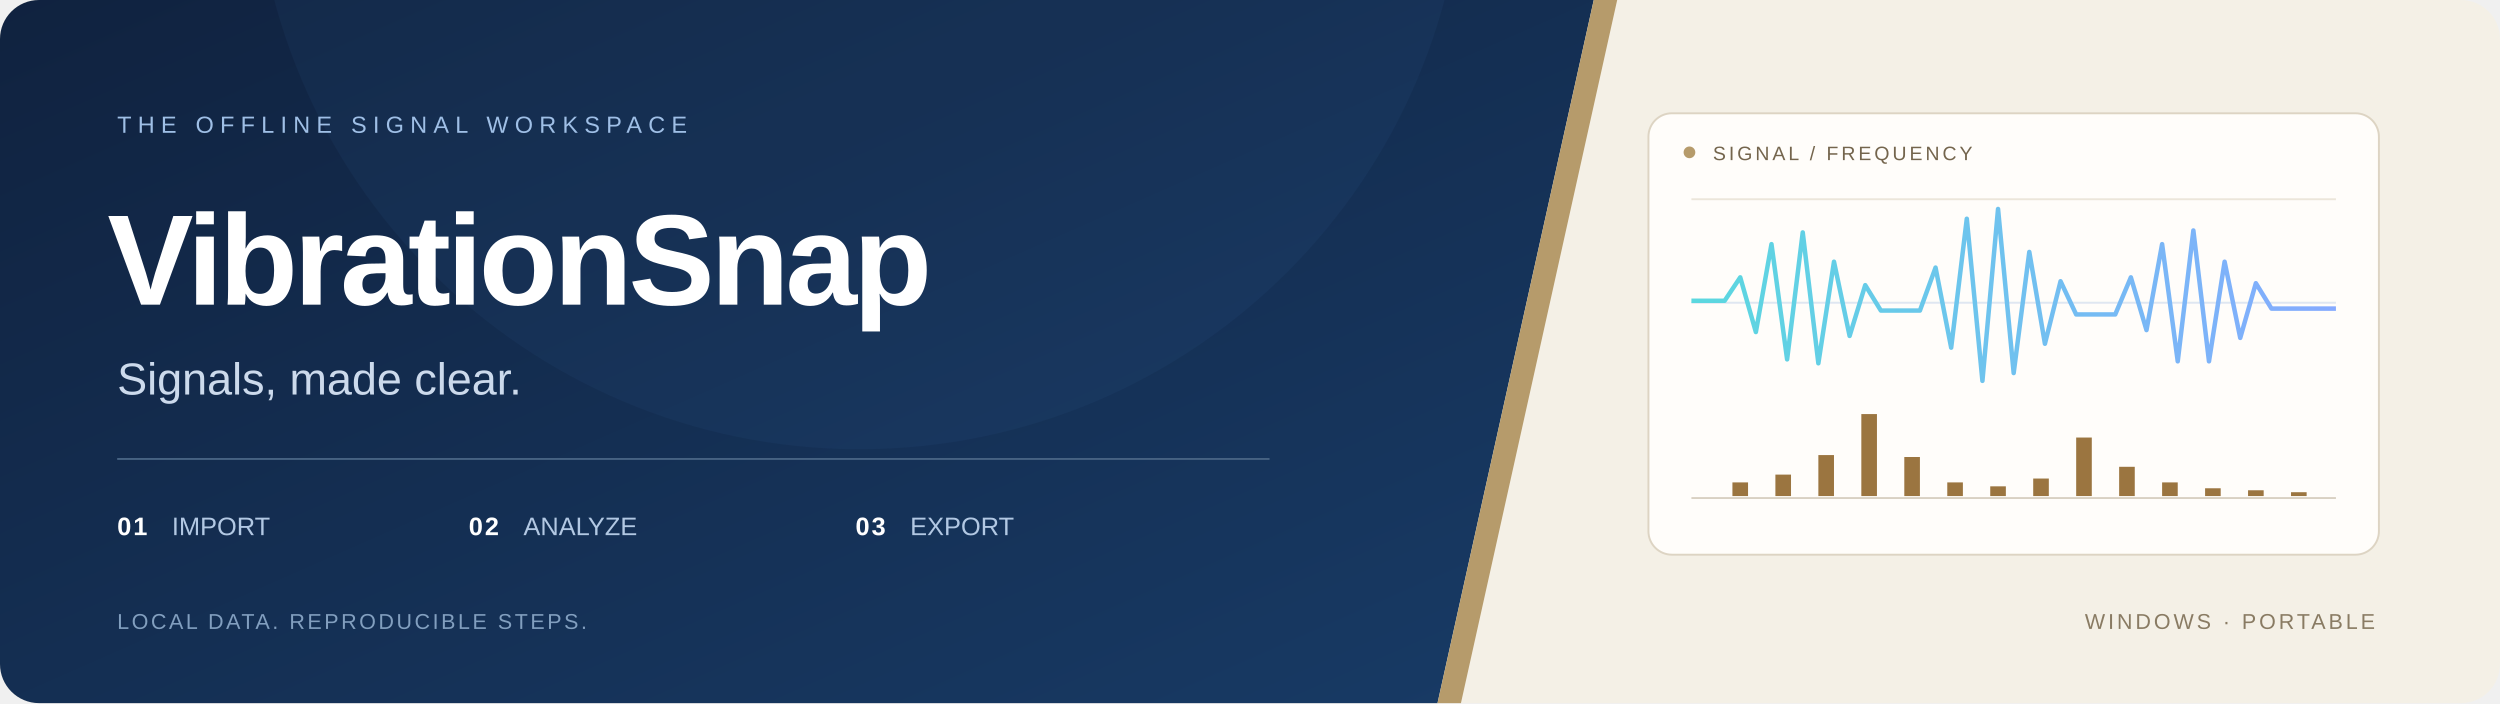
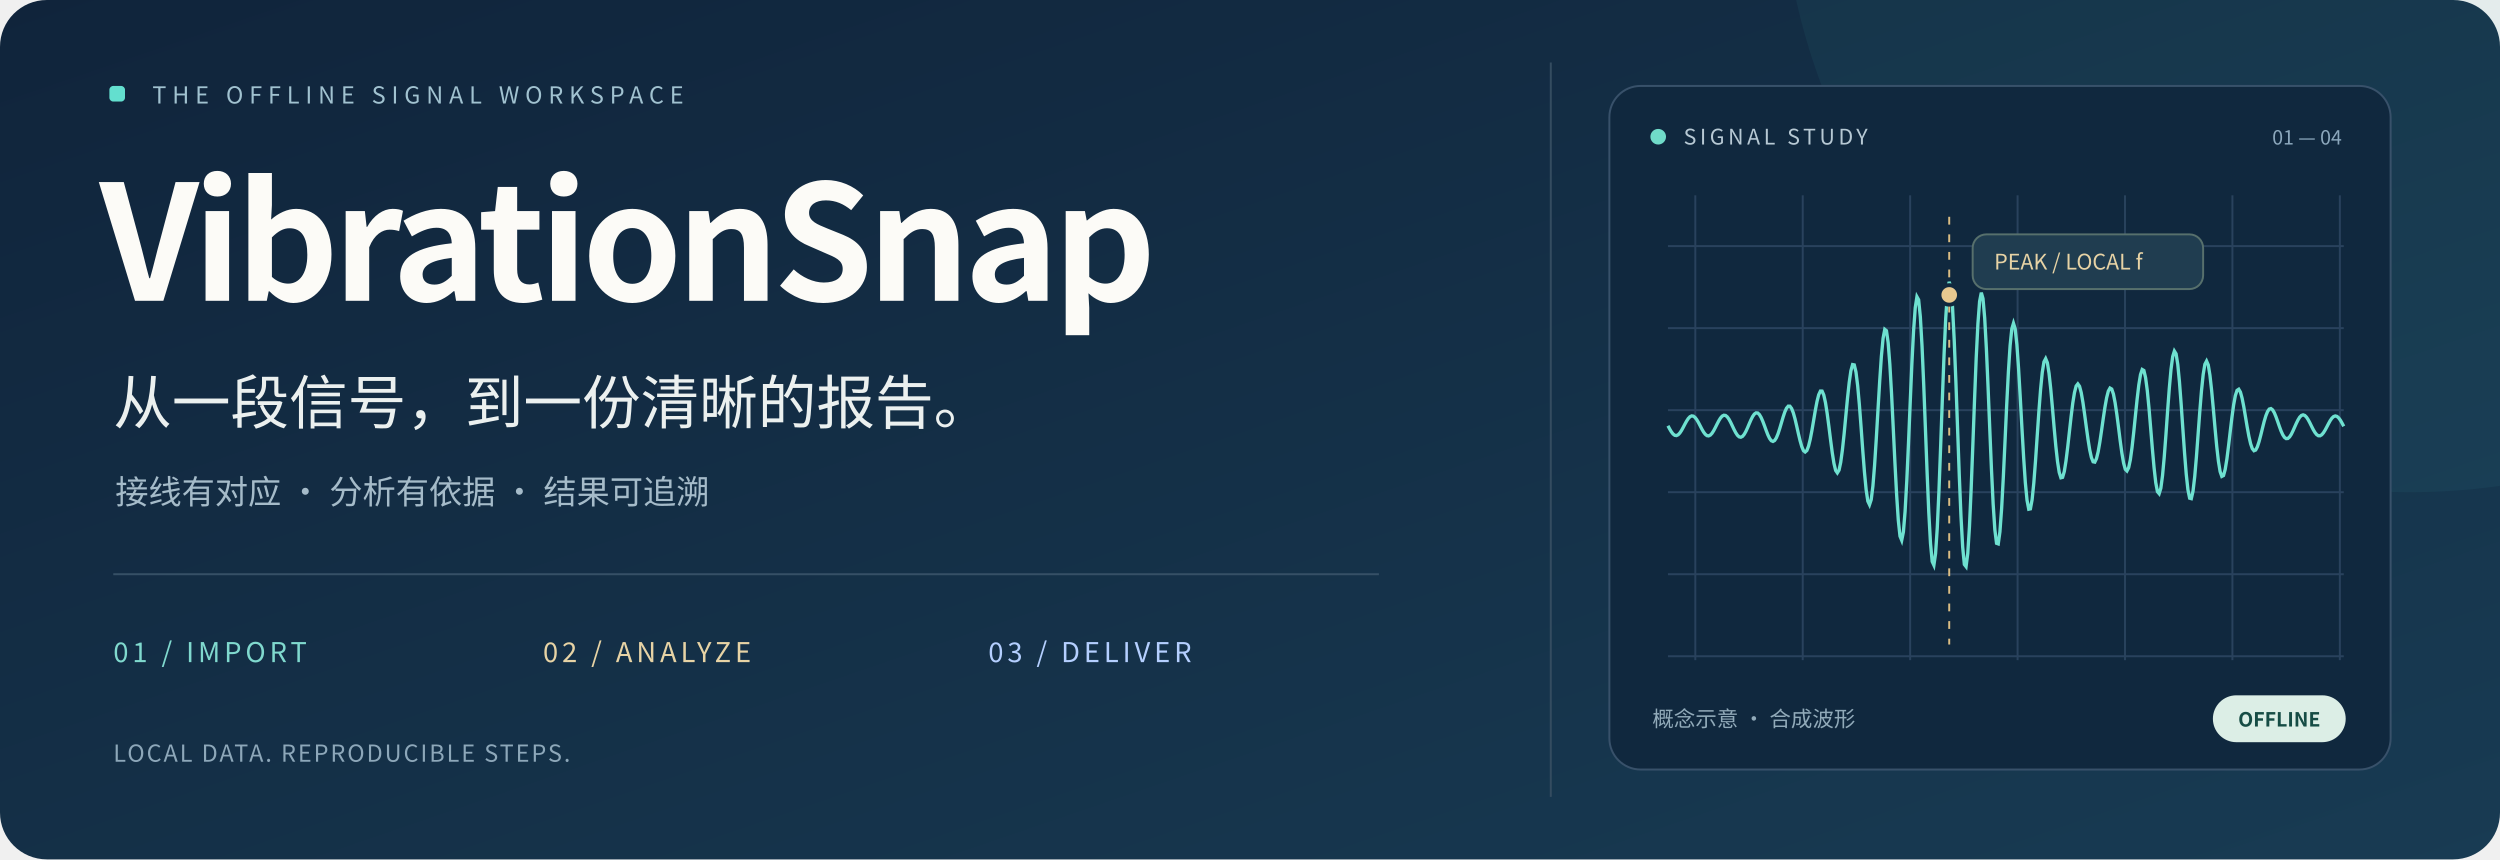
- <svg xmlns="http://www.w3.org/2000/svg" width="1280" height="360" viewBox="0 0 1280 360" role="img" aria-labelledby="title desc">
-   <defs>
-     <linearGradient id="navy" x2="1" y2="1">
-       <stop stop-color="#10223f" />
-       <stop offset="1" stop-color="#183b66" />
-     </linearGradient>
-     <linearGradient id="signal" x2="1">
-       <stop stop-color="#5bd8df" />
-       <stop offset="1" stop-color="#85aaff" />
-     </linearGradient>
-     <clipPath id="round">
-       <rect width="1280" height="360" rx="20" />
-     </clipPath>
-   </defs>
-   <g clip-path="url(#round)">
-     <rect width="1280" height="360" fill="#f4f0e6" />
-     <path d="M0 0H816L736 360H0Z" fill="url(#navy)" />
-     <path d="M816 0H828L748 360H736Z" fill="#b69b6b" />
-     <circle cx="440" cy="-80" r="310" fill="#4a83ca" opacity=".06" />
-     <text x="60" y="68" fill="#9fbfe6" font-family="Segoe UI,Arial,sans-serif" font-size="12" letter-spacing="3.2">THE OFFLINE SIGNAL WORKSPACE</text>
-     <text x="55" y="156" fill="#fff" font-family="Segoe UI,Arial,sans-serif" font-size="66" font-weight="700" letter-spacing="-2">VibrationSnap</text>
-     <text x="60" y="202" fill="#ccdaec" font-family="Segoe UI,Arial,sans-serif" font-size="23">Signals, made clear.</text>
-     <path d="M60 235H650" stroke="#466282" stroke-width="1" />
-     <text x="60" y="274" fill="#fff" font-family="Segoe UI,Arial,sans-serif" font-size="13" font-weight="600" letter-spacing="1">01</text>
-     <text x="88" y="274" fill="#b2c8e3" font-family="Segoe UI,Arial,sans-serif" font-size="13">IMPORT</text>
-     <text x="240" y="274" fill="#fff" font-family="Segoe UI,Arial,sans-serif" font-size="13" font-weight="600" letter-spacing="1">02</text>
-     <text x="268" y="274" fill="#b2c8e3" font-family="Segoe UI,Arial,sans-serif" font-size="13">ANALYZE</text>
-     <text x="438" y="274" fill="#fff" font-family="Segoe UI,Arial,sans-serif" font-size="13" font-weight="600" letter-spacing="1">03</text>
-     <text x="466" y="274" fill="#b2c8e3" font-family="Segoe UI,Arial,sans-serif" font-size="13">EXPORT</text>
-     <text x="60" y="322" fill="#829fbf" font-family="Segoe UI,Arial,sans-serif" font-size="11" letter-spacing="1.3">LOCAL DATA.  REPRODUCIBLE STEPS.</text>
-     <rect x="844" y="58" width="374" height="226" rx="12" fill="#fffdfa" stroke="#ddd4c3" />
-     <circle cx="865" cy="78" r="3" fill="#b69b6b" />
-     <text x="877" y="82" fill="#74654d" font-family="Segoe UI,Arial,sans-serif" font-size="10" letter-spacing="1.5">SIGNAL / FREQUENCY</text>
-     <path d="M866 102H1196" stroke="#ece6da" />
-     <path d="M866 155H1196" stroke="#dfe7f1" />
-     <path d="M866 154H883L891 142 899 170 907 125 915 184 923 119 931 186 939 134 947 172 955 146 963 159H983L991 137 999 178 1007 112 1015 195 1023 107 1031 191 1039 129 1047 176 1055 144 1063 161H1083L1091 142 1099 169 1107 125 1115 185 1123 118 1131 185 1139 134 1147 173 1155 145 1163 158H1196" stroke="url(#signal)" fill="none" stroke-width="2.3" stroke-linejoin="round" />
-     <path d="M866 255H1196" stroke="#d9d1c3" />
-     <path d="M891 254V247M913 254V243M935 254V233M957 254V212M979 254V234M1001 254V247M1023 254V249M1045 254V245M1067 254V224M1089 254V239M1111 254V247M1133 254V250M1155 254V251M1177 254V252" stroke="#9b7540" stroke-width="8" />
-     <text x="1216" y="322" text-anchor="end" fill="#897b63" font-family="Segoe UI,Arial,sans-serif" font-size="11" letter-spacing="1.5">WINDOWS · PORTABLE</text>
+ <svg xmlns="http://www.w3.org/2000/svg" width="1280" height="440" viewBox="0 0 1280 440" role="img" aria-labelledby="title">
+   <g font-family="Segoe UI,Microsoft YaHei,Noto Sans CJK SC,Arial,sans-serif">
+     <defs>
+       <linearGradient id="bg" x2="1" y2="1">
+         <stop stop-color="#10243b" />
+         <stop offset="1" stop-color="#183b53" />
+       </linearGradient>
+     </defs>
+     <rect width="1280" height="440" rx="24" fill="url(#bg)" />
+     <circle cx="1234" cy="-70" r="322" fill="#39b6b3" opacity=".07" />
+     <path d="M794 32V408" stroke="#344c60" />
+     <rect x="56" y="44" width="8" height="8" rx="2" fill="#63dfcf" />
+     <text x="78" y="53" font-size="12" letter-spacing="3" fill="#a1c2d0">THE OFFLINE SIGNAL WORKSPACE</text>
+     <text x="51" y="154" font-size="82" font-weight="700" letter-spacing="-3" fill="#fcfbf7">VibrationSnap</text>
+     <text x="58" y="217" font-size="30" font-weight="500" fill="#ebf0ef">从一段信号，到一份清晰的报告。</text>
+     <text x="59" y="258" font-size="17" fill="#a5bbc9">接线有对应 · 分析有依据 · 结果可追溯</text>
+     <path d="M58 294H706" stroke="#365066" />
+     <text x="58" y="339" font-size="14" fill="#80d9ce" letter-spacing="2">01 / IMPORT</text>
+     <text x="278" y="339" font-size="14" fill="#e7d3a5" letter-spacing="2">02 / ANALYZE</text>
+     <text x="506" y="339" font-size="14" fill="#b4cfff" letter-spacing="2">03 / DELIVER</text>
+     <text x="58" y="390" font-size="12" fill="#8da7b9" letter-spacing="1">LOCAL DATA. REPRODUCIBLE STEPS.</text>
+     <rect x="824" y="44" width="400" height="350" rx="16" fill="#10283e" stroke="#38516a" />
+     <circle cx="849" cy="70" r="4" fill="#70dbc9" />
+     <text x="862" y="74" fill="#b7c9d4" font-size="11" letter-spacing="1.8">SIGNAL STUDY</text>
+     <text x="1199" y="74" text-anchor="end" fill="#8ca8bd" font-size="10">01 — 04</text>
+     <path d="M868 100V338" stroke="#29425d" />
+     <path d="M923 100V338" stroke="#29425d" />
+     <path d="M978 100V338" stroke="#29425d" />
+     <path d="M1033 100V338" stroke="#29425d" />
+     <path d="M1088 100V338" stroke="#29425d" />
+     <path d="M1143 100V338" stroke="#29425d" />
+     <path d="M1198 100V338" stroke="#29425d" />
+     <path d="M854 126H1200" stroke="#29425d" />
+     <path d="M854 168H1200" stroke="#29425d" />
+     <path d="M854 210H1200" stroke="#29425d" />
+     <path d="M854 252H1200" stroke="#29425d" />
+     <path d="M854 294H1200" stroke="#29425d" />
+     <path d="M854 336H1200" stroke="#29425d" />
+     <polyline points="854.00,218.00 854.87,219.63 855.73,221.08 856.60,222.20 857.47,222.87 858.34,223.01 859.20,222.60 860.07,221.70 860.94,220.39 861.80,218.82 862.67,217.16 863.54,215.59 864.41,214.27 865.27,213.36 866.14,212.94 867.01,213.07 867.87,213.74 868.74,214.87 869.61,216.35 870.48,218.01 871.34,219.68 872.21,221.18 873.08,222.33 873.94,223.03 874.81,223.18 875.68,222.77 876.55,221.84 877.41,220.49 878.28,218.85 879.15,217.11 880.02,215.44 880.88,214.04 881.75,213.06 882.62,212.60 883.48,212.72 884.35,213.42 885.22,214.63 886.09,216.22 886.95,218.03 887.82,219.87 888.69,221.53 889.55,222.84 890.42,223.65 891.29,223.86 892.16,223.43 893.02,222.40 893.89,220.87 894.76,218.98 895.62,216.93 896.49,214.95 897.36,213.24 898.23,212.00 899.09,211.39 899.96,211.47 900.83,212.28 901.69,213.75 902.56,215.74 903.43,218.05 904.30,220.45 905.16,222.68 906.03,224.48 906.90,225.64 907.76,226.01 908.63,225.51 909.50,224.15 910.37,222.04 911.23,219.38 912.10,216.43 912.97,213.50 913.83,210.91 914.70,208.98 915.57,207.95 916.44,207.98 917.30,209.14 918.17,211.36 919.04,214.45 919.90,218.12 920.77,222.00 921.64,225.66 922.51,228.69 923.37,230.71 924.24,231.42 925.11,230.66 925.97,228.44 926.84,224.89 927.71,220.34 928.58,215.23 929.44,210.11 930.31,205.55 931.18,202.10 932.05,200.23 932.91,200.24 933.78,202.25 934.65,206.18 935.51,211.69 936.38,218.26 937.25,225.23 938.12,231.81 938.98,237.26 939.85,240.87 940.72,242.12 941.58,240.73 942.45,236.68 943.32,230.28 944.19,222.12 945.05,212.99 945.92,203.90 946.79,195.86 947.65,189.85 948.52,186.66 949.39,186.83 950.26,190.51 951.12,197.48 951.99,207.14 952.86,218.54 953.72,230.49 954.59,241.65 955.46,250.73 956.33,256.60 957.19,258.43 958.06,255.82 958.93,248.85 959.79,238.10 960.66,224.61 961.53,209.77 962.40,195.19 963.26,182.52 964.13,173.28 965.00,168.64 965.86,169.32 966.73,175.44 967.60,186.54 968.47,201.56 969.33,218.96 970.20,236.87 971.07,253.31 971.93,266.38 972.80,274.52 973.67,276.64 974.54,272.33 975.40,261.88 976.27,246.27 977.14,227.10 978.01,206.42 978.87,186.48 979.74,169.54 980.61,157.54 981.47,151.94 982.34,153.50 983.21,162.20 984.08,177.21 984.94,196.98 985.81,219.40 986.68,242.04 987.54,262.38 988.41,278.14 989.28,287.50 990.15,289.37 991.01,283.43 991.88,270.27 992.75,251.27 993.61,228.48 994.48,204.38 995.35,181.64 996.22,162.76 997.08,149.83 997.95,144.31 998.82,146.82 999.68,157.08 1000.55,173.97 1001.42,195.64 1002.29,219.68 1003.15,243.45 1004.02,264.35 1004.89,280.09 1005.75,288.99 1006.62,290.11 1007.49,283.40 1008.36,269.67 1009.22,250.48 1010.09,228.00 1010.96,204.73 1011.82,183.21 1012.69,165.78 1013.56,154.27 1014.43,149.84 1015.29,152.86 1016.16,162.85 1017.03,178.60 1017.89,198.27 1018.76,219.64 1019.63,240.34 1020.50,258.15 1021.36,271.19 1022.23,278.16 1023.10,278.47 1023.96,272.27 1024.83,260.41 1025.70,244.34 1026.57,225.93 1027.43,207.25 1028.30,190.33 1029.17,176.94 1030.04,168.42 1030.90,165.51 1031.77,168.34 1032.64,176.39 1033.50,188.60 1034.37,203.48 1035.24,219.33 1036.11,234.39 1036.97,247.09 1037.84,256.13 1038.71,260.72 1039.57,260.53 1040.44,255.81 1041.31,247.26 1042.18,235.98 1043.04,223.30 1043.91,210.65 1044.78,199.38 1045.64,190.65 1046.51,185.25 1047.38,183.62 1048.25,185.72 1049.11,191.16 1049.98,199.19 1050.85,208.81 1051.71,218.92 1052.58,228.42 1053.45,236.32 1054.32,241.88 1055.18,244.62 1056.05,244.39 1056.92,241.37 1057.78,236.03 1058.65,229.03 1059.52,221.21 1060.39,213.41 1061.25,206.46 1062.12,201.04 1062.99,197.65 1063.85,196.56 1064.72,197.77 1065.59,201.08 1066.46,206.06 1067.32,212.14 1068.19,218.65 1069.06,224.91 1069.92,230.29 1070.79,234.25 1071.66,236.42 1072.53,236.61 1073.39,234.82 1074.26,231.26 1075.13,226.29 1075.99,220.44 1076.86,214.29 1077.73,208.49 1078.60,203.63 1079.46,200.24 1080.33,198.69 1081.20,199.20 1082.07,201.76 1082.93,206.17 1083.80,212.02 1084.67,218.74 1085.53,225.64 1086.40,231.98 1087.27,237.05 1088.14,240.25 1089.00,241.12 1089.87,239.47 1090.74,235.35 1091.60,229.09 1092.47,221.29 1093.34,212.73 1094.21,204.34 1095.07,197.07 1095.94,191.79 1096.81,189.19 1097.67,189.69 1098.54,193.39 1099.41,200.00 1100.28,208.92 1101.14,219.22 1102.01,229.79 1102.88,239.46 1103.74,247.08 1104.61,251.72 1105.48,252.75 1106.35,249.95 1107.21,243.52 1108.08,234.08 1108.95,222.64 1109.81,210.44 1110.68,198.84 1111.55,189.17 1112.42,182.55 1113.28,179.76 1114.15,181.16 1115.02,186.61 1115.88,195.54 1116.75,206.95 1117.62,219.56 1118.49,231.95 1119.35,242.74 1120.22,250.74 1121.09,255.07 1121.95,255.31 1122.82,251.48 1123.69,244.08 1124.56,234.01 1125.42,222.44 1126.29,210.70 1127.16,200.09 1128.03,191.74 1128.89,186.52 1129.76,184.88 1130.63,186.88 1131.49,192.15 1132.36,199.98 1133.23,209.39 1134.10,219.27 1134.96,228.53 1135.83,236.17 1136.70,241.45 1137.56,243.92 1138.43,243.47 1139.30,240.32 1140.17,234.98 1141.03,228.17 1141.90,220.72 1142.77,213.48 1143.63,207.22 1144.50,202.55 1145.37,199.86 1146.24,199.29 1147.10,200.76 1147.97,203.95 1148.84,208.38 1149.70,213.50 1150.57,218.70 1151.44,223.42 1152.31,227.19 1153.17,229.70 1154.04,230.77 1154.91,230.40 1155.77,228.76 1156.64,226.11 1157.51,222.81 1158.38,219.26 1159.24,215.84 1160.11,212.91 1160.98,210.73 1161.84,209.46 1162.71,209.19 1163.58,209.86 1164.45,211.33 1165.31,213.42 1166.18,215.85 1167.05,218.36 1167.91,220.69 1168.78,222.60 1169.65,223.93 1170.52,224.57 1171.38,224.49 1172.25,223.73 1173.12,222.40 1173.98,220.65 1174.85,218.70 1175.72,216.74 1176.59,214.98 1177.45,213.59 1178.32,212.71 1179.19,212.41 1180.06,212.72 1180.92,213.58 1181.79,214.89 1182.66,216.52 1183.52,218.27 1184.39,219.97 1185.26,221.43 1186.13,222.51 1186.99,223.09 1187.86,223.12 1188.73,222.60 1189.59,221.59 1190.46,220.20 1191.33,218.58 1192.20,216.91 1193.06,215.36 1193.93,214.11 1194.80,213.28 1195.66,212.97 1196.53,213.20 1197.40,213.95 1198.27,215.13 1199.13,216.63 1200.00,218.27" fill="none" stroke="#6ee1d0" stroke-width="1.7" />
+     <path d="M998 111V330" stroke="#dbbd83" stroke-dasharray="4 5" />
+     <circle cx="998" cy="151" r="5" fill="#e7c88f" stroke="#10283e" stroke-width="2" />
+     <rect x="1010" y="120" width="118" height="28" rx="7" fill="#203d50" stroke="#57706c" />
+     <text x="1021" y="138" fill="#e7d3a5" font-size="11">PEAK / LOCAL f</text>
+     <text x="846" y="372" fill="#91aab9" font-size="11">概念示意 · 合成波形</text>
+     <rect x="1133" y="356" width="68" height="24" rx="12" fill="#dceee6" />
+     <text x="1167" y="372" text-anchor="middle" fill="#164c45" font-size="10" font-weight="700">OFFLINE</text>
  </g>
</svg>
